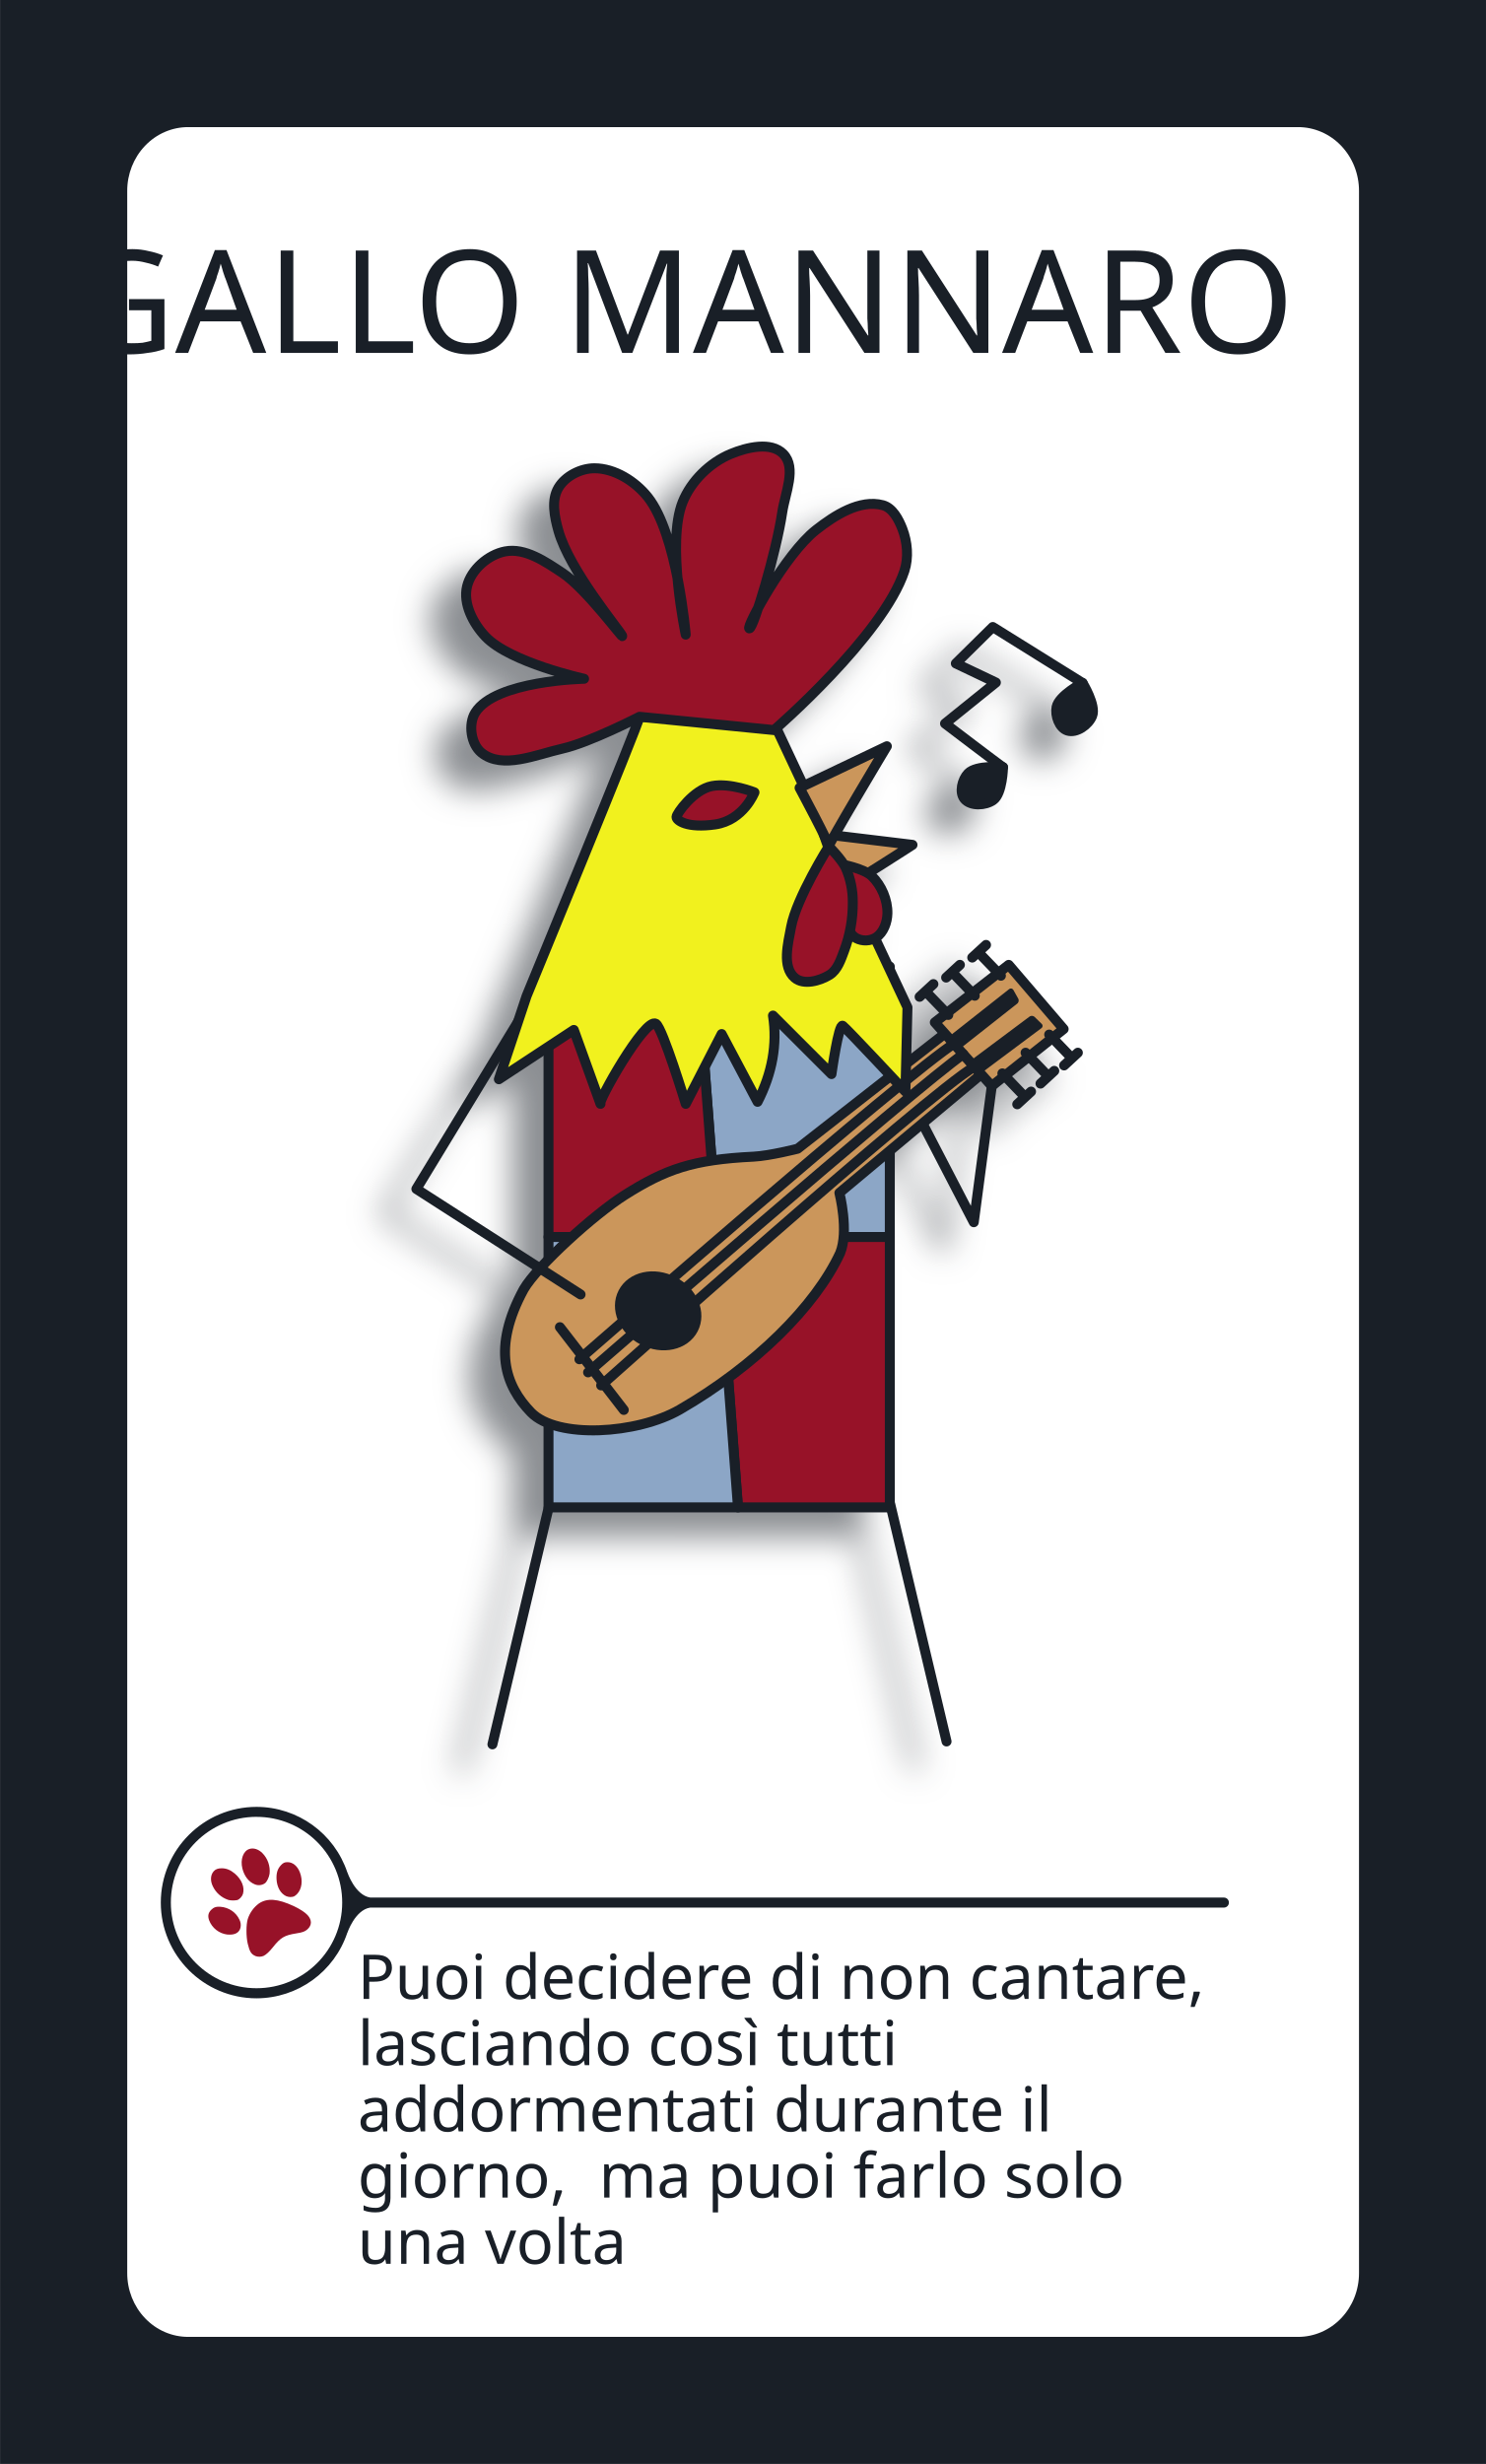
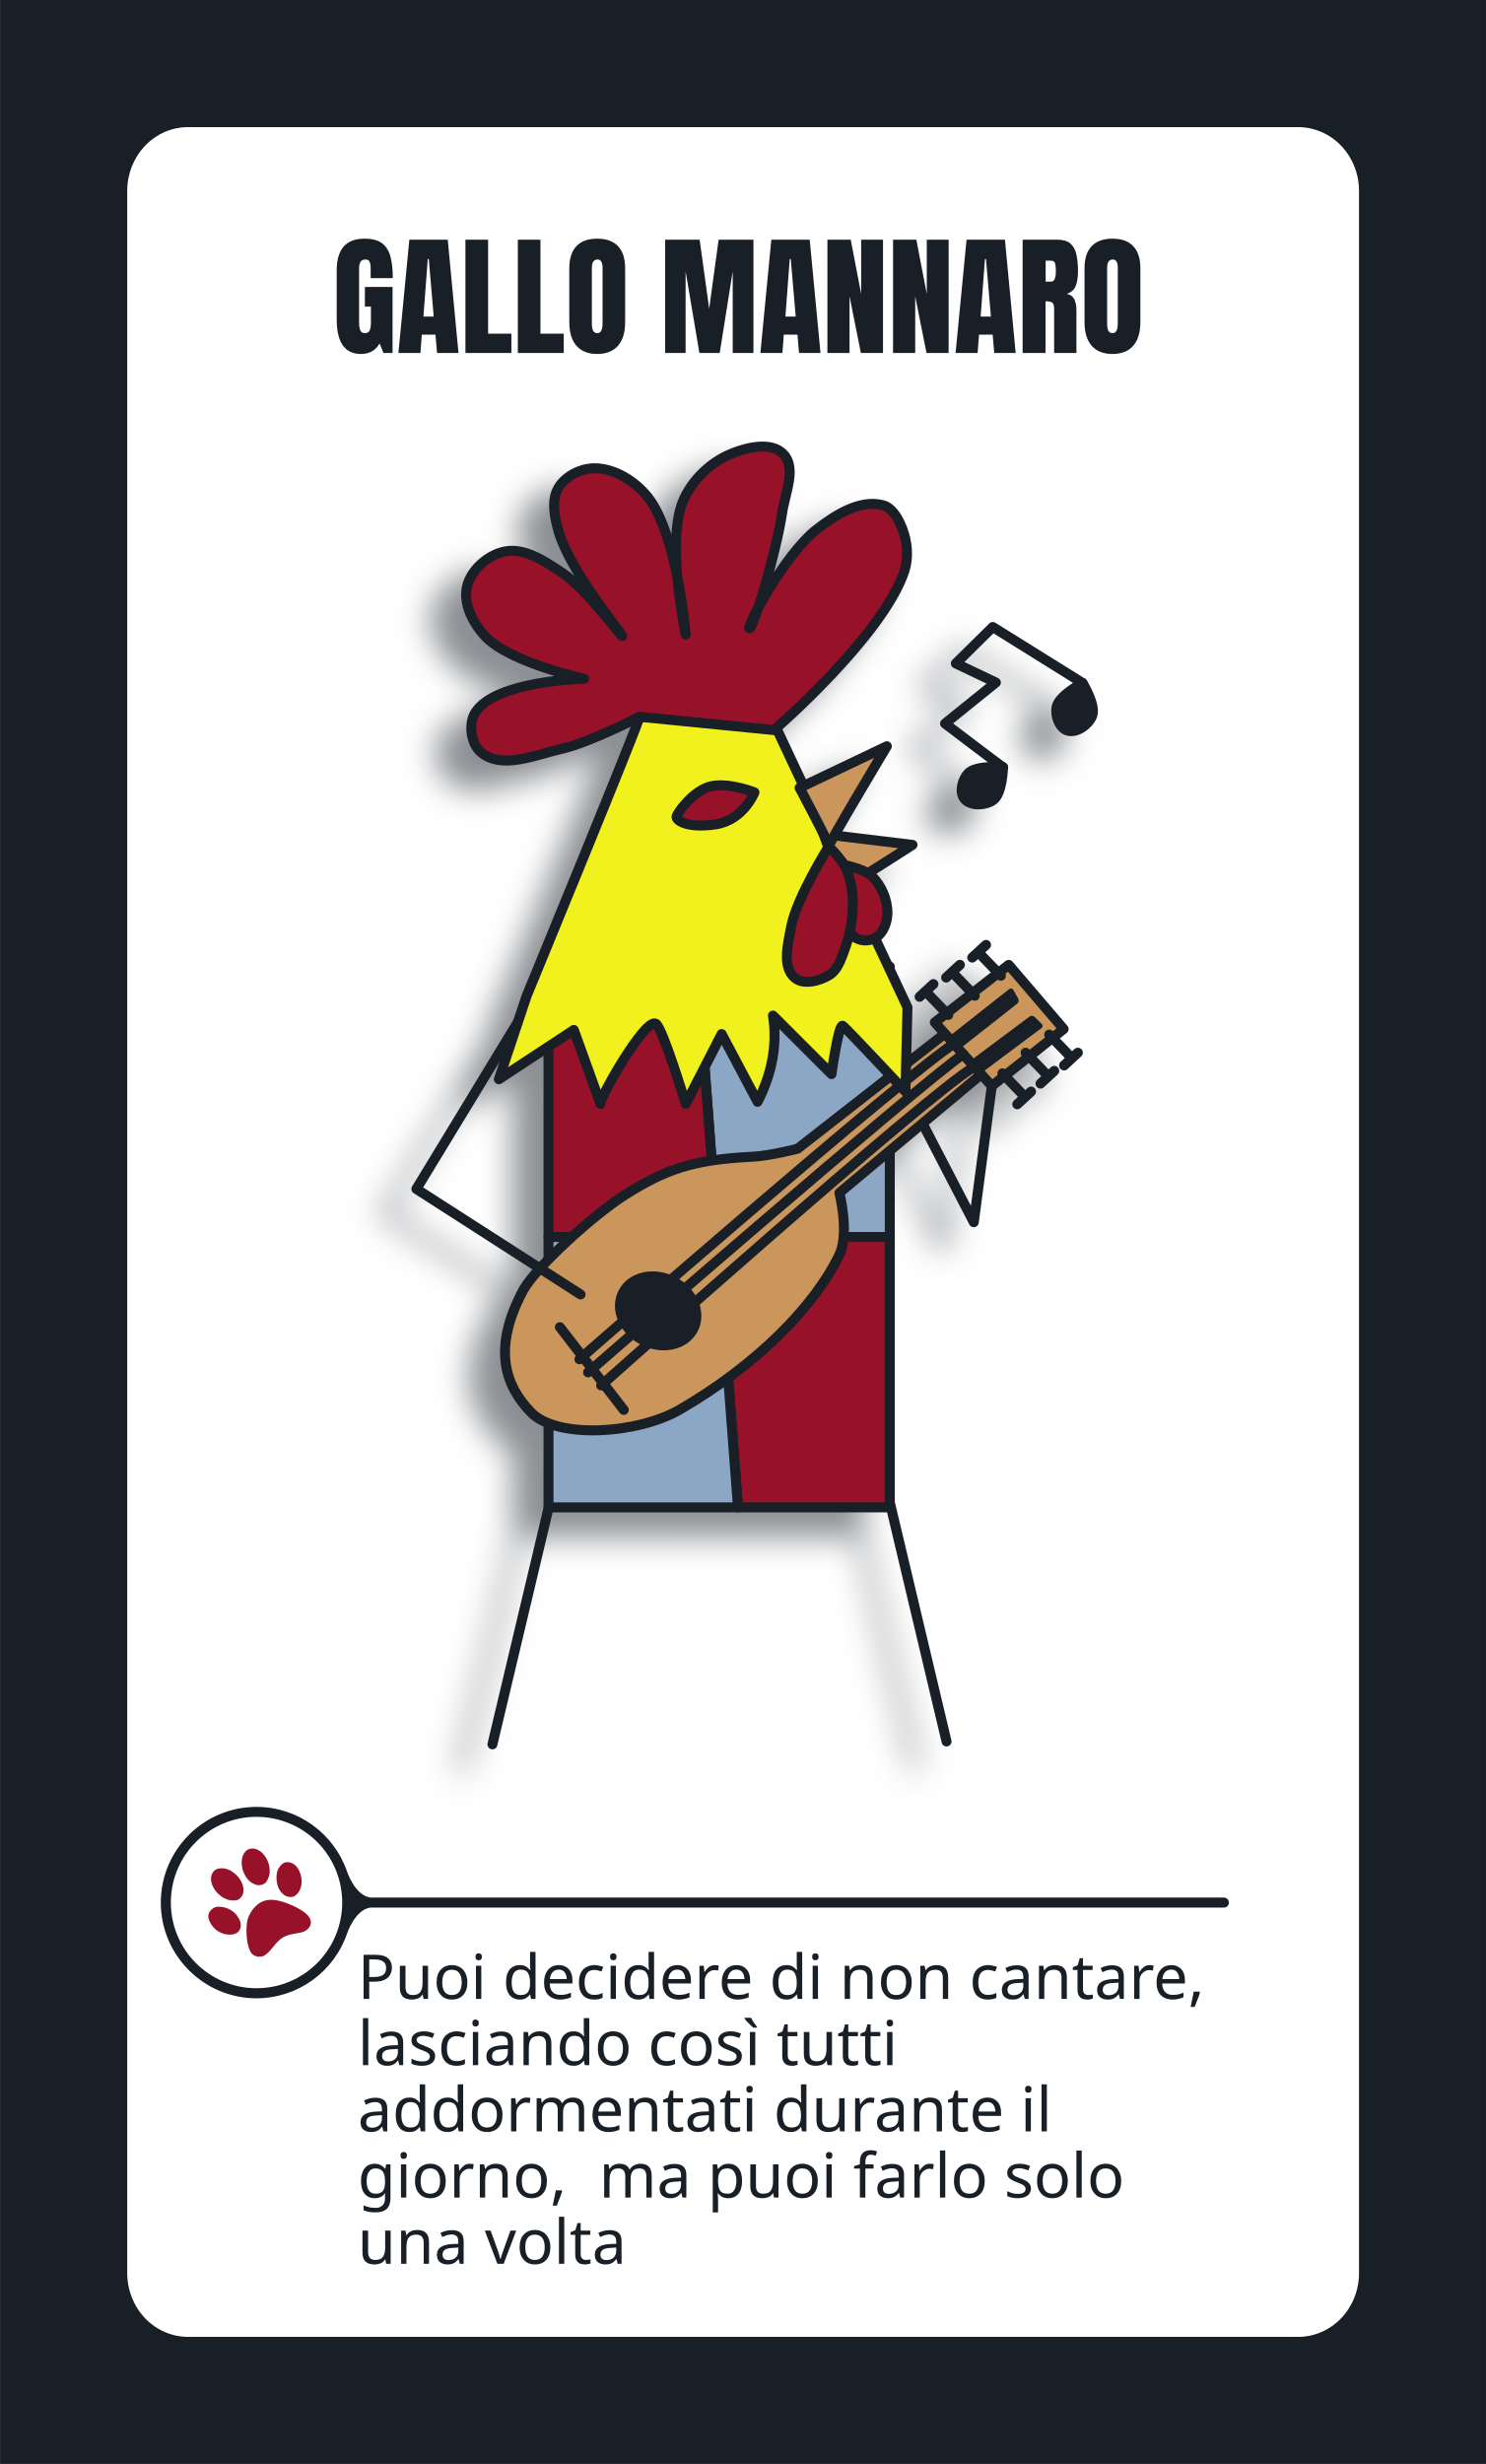
<svg xmlns="http://www.w3.org/2000/svg" width="287.245" height="476.219" viewBox="0 0 76 126">
  <defs>
    <filter id="b" width="1.171" height="1.084" x="-.108" y="-.033" style="color-interpolation-filters:sRGB">
      <feFlood flood-color="#191f27" flood-opacity=".502" result="flood" />
      <feGaussianBlur in="SourceGraphic" result="blur" stdDeviation=".5" />
      <feOffset dx="-1" dy=".8" in="blur" result="offset" />
      <feComposite in="flood" in2="offset" operator="in" result="comp1" />
      <feComposite in="SourceGraphic" in2="comp1" result="comp2" />
    </filter>
    <path id="a" d="M-425-941h85.185v34.354H-425z" />
  </defs>
  <path d="M-326.06 491.183v75.582h44.09v-75.582h-41.92z" style="fill:#191f27;fill-opacity:1;stroke:#191f27;stroke-width:3.779;stroke-linecap:round;stroke-linejoin:miter;stroke-miterlimit:3.3;stroke-dasharray:none;stroke-opacity:1;paint-order:markers stroke fill" transform="translate(520.675 -776.833)scale(1.58766)" />
  <path d="M773.671 118.269h63.062a3.46 3.46 0 0 1 3.47 3.469V234.8a3.46 3.46 0 0 1-3.47 3.469h-63.062a3.46 3.46 0 0 1-3.469-3.47V121.739a3.46 3.46 0 0 1 3.469-3.47" style="fill:#fff;fill-opacity:1;stroke:none;stroke-width:.204;stroke-linecap:round;stroke-linejoin:round;stroke-miterlimit:3.3;stroke-opacity:1" transform="matrix(.9 0 0 .94166 -686.675 -104.869)" />
  <text xml:space="preserve" x="-89.455" style="font-style:normal;font-variant:normal;font-weight:400;font-stretch:normal;font-size:6px;line-height:6.425px;font-family:Candara;-inkscape-font-specification:Candara;text-align:start;letter-spacing:0;word-spacing:0;writing-mode:lr-tb;direction:ltr;white-space:pre;shape-inside:url(#a);shape-padding:.922;display:inline;fill:#191f27;fill-opacity:1;stroke:none;stroke-width:4.535;stroke-linecap:round;stroke-linejoin:round;stroke-miterlimit:3.3;paint-order:fill markers stroke" transform="translate(241.81 595.11)scale(.52707)">
    <tspan x="-424.078" y="-935.156">Puoi decidere di non cantare, </tspan>
    <tspan x="-424.078" y="-928.731">lasciando così tutti </tspan>
    <tspan x="-424.078" y="-922.306">addormentati durante il </tspan>
    <tspan x="-424.078" y="-915.881">giorno,  ma puoi farlo solo </tspan>
    <tspan x="-424.078" y="-909.456">una volta</tspan>
  </text>
-   <text xml:space="preserve" x="-53.716" y="469.985" style="font-style:normal;font-variant:normal;font-weight:400;font-stretch:normal;font-size:4.614px;line-height:3.9px;font-family:&quot;Franklin Gothic Medium Cond&quot;;-inkscape-font-specification:&quot;Franklin Gothic Medium Cond&quot;;text-align:center;letter-spacing:0;word-spacing:0;writing-mode:lr-tb;direction:ltr;text-anchor:middle;fill:#191f27;fill-opacity:1;stroke:none;stroke-width:1.308;stroke-linecap:round;stroke-linejoin:round;stroke-miterlimit:3.3;paint-order:fill markers stroke" transform="translate(123.056 -728.128)scale(1.58766)">
-     <tspan x="-53.716" y="469.985" style="font-style:normal;font-variant:normal;font-weight:400;font-stretch:normal;line-height:3.9px;font-family:Impact;-inkscape-font-specification:Impact;letter-spacing:0;word-spacing:0;fill:#191f27;fill-opacity:1;stroke-width:1.308">GALLO MANNARO</tspan>
-   </text>
+   <path d="M-65.880 470.018Q-66.661 470.018-66.661 468.899L-66.661 467.326Q-66.661 466.304-65.766 466.304Q-65.397 466.304-65.200 466.452Q-65.003 466.600-64.928 466.884Q-64.854 467.168-64.854 467.576L-65.567 467.576L-65.567 467.253Q-65.567 467.135-65.599 467.055Q-65.631 466.975-65.733 466.975Q-65.859 466.975-65.899 467.060Q-65.940 467.145-65.940 467.247L-65.940 469.015Q-65.940 469.162-65.902 469.254Q-65.863 469.347-65.751 469.347Q-65.635 469.347-65.597 469.254Q-65.559 469.162-65.559 469.011L-65.559 468.491L-65.753 468.491L-65.753 467.860L-64.862 467.860L-64.862 469.985L-65.154 469.985L-65.279 469.678Q-65.469 470.018-65.880 470.018M-63.965 469.985L-64.673 469.985L-64.321 466.337L-63.084 466.337L-62.738 469.985L-63.428 469.985L-63.480 469.396L-63.919 469.396L-63.965 469.985M-63.728 466.959L-63.867 468.814L-63.536 468.814L-63.695 466.959L-63.728 466.959M-61.034 469.985L-62.514 469.985L-62.514 466.337L-61.784 466.337L-61.784 469.363L-61.034 469.363L-61.034 469.985M-59.347 469.985L-60.826 469.985L-60.826 466.337L-60.097 466.337L-60.097 469.363L-59.347 469.363L-59.347 469.985M-58.269 470.018Q-58.706 470.018-58.937 469.754Q-59.168 469.490-59.168 468.990L-59.168 467.257Q-59.168 466.789-58.939 466.546Q-58.710 466.304-58.269 466.304Q-57.827 466.304-57.598 466.546Q-57.369 466.789-57.369 467.257L-57.369 468.990Q-57.369 469.490-57.600 469.754Q-57.831 470.018-58.269 470.018M-58.263 469.347Q-58.097 469.347-58.097 469.025L-58.097 467.245Q-58.097 466.975-58.258 466.975Q-58.441 466.975-58.441 467.251L-58.441 469.029Q-58.441 469.199-58.399 469.273Q-58.358 469.347-58.263 469.347M-55.421 469.985L-56.080 469.985L-56.080 466.337L-54.969 466.337L-54.662 468.561L-54.358 466.337L-53.236 466.337L-53.236 469.985L-53.904 469.985L-53.904 467.357L-54.322 469.985L-54.977 469.985L-55.421 467.357L-55.421 469.985M-52.303 469.985L-53.012 469.985L-52.660 466.337L-51.423 466.337L-51.076 469.985L-51.767 469.985L-51.818 469.396L-52.258 469.396L-52.303 469.985M-52.067 466.959L-52.206 468.814L-51.874 468.814L-52.034 466.959L-52.067 466.959M-50.140 469.985L-50.853 469.985L-50.853 466.337L-50.102 466.337L-49.766 468.084L-49.766 466.337L-49.062 466.337L-49.062 469.985L-49.775 469.985L-50.140 468.161L-50.140 469.985M-48.025 469.985L-48.738 469.985L-48.738 466.337L-47.988 466.337L-47.652 468.084L-47.652 466.337L-46.948 466.337L-46.948 469.985L-47.661 469.985L-48.025 468.161L-48.025 469.985M-46.015 469.985L-46.724 469.985L-46.371 466.337L-45.134 466.337L-44.788 469.985L-45.478 469.985L-45.530 469.396L-45.969 469.396L-46.015 469.985M-45.778 466.959L-45.917 468.814L-45.586 468.814L-45.745 466.959L-45.778 466.959M-43.826 469.985L-44.564 469.985L-44.564 466.337L-43.445 466.337Q-43.165 466.337-43.022 466.464Q-42.879 466.592-42.830 466.821Q-42.781 467.050-42.781 467.359Q-42.781 467.657-42.857 467.836Q-42.933 468.014-43.142 468.082Q-42.970 468.117-42.901 468.253Q-42.831 468.389-42.831 468.605L-42.831 469.985L-43.550 469.985L-43.550 468.557Q-43.550 468.397-43.616 468.359Q-43.681 468.321-43.826 468.321L-43.826 469.985M-43.822 467.013L-43.822 467.688L-43.646 467.688Q-43.494 467.688-43.494 467.359Q-43.494 467.145-43.528 467.079Q-43.561 467.013-43.652 467.013L-43.822 467.013M-41.670 470.018Q-42.108 470.018-42.339 469.754Q-42.570 469.490-42.570 468.990L-42.570 467.257Q-42.570 466.789-42.341 466.546Q-42.112 466.304-41.670 466.304Q-41.229 466.304-41 466.546Q-40.771 466.789-40.771 467.257L-40.771 468.990Q-40.771 469.490-41.002 469.754Q-41.233 470.018-41.670 470.018M-41.664 469.347Q-41.498 469.347-41.498 469.025L-41.498 467.245Q-41.498 466.975-41.660 466.975Q-41.842 466.975-41.842 467.251L-41.842 469.029Q-41.842 469.199-41.801 469.273Q-41.759 469.347-41.664 469.347" style="fill:#191f27;fill-opacity:1;stroke:none" transform="translate(123.056 -728.128)scale(1.58766)" />
  <path d="M94.066 233.145c-.14-.059-.19-.137-.253-.4-.054-.229-.054-.614.001-.793a1 1 0 0 1 .363-.504c.267-.177.602-.152 1.115.085.193.09.37.204.449.292.145.161.142.326-.007.46-.08.071-.151.097-.362.13-.377.06-.501.134-.747.444-.114.144-.22.241-.301.28a.36.36 0 0 1-.26.006zm-.906-.693a.72.72 0 0 1-.592-.463c-.047-.137-.028-.235.066-.332.082-.084.165-.111.304-.1.268.022.5.18.607.413a.38.38 0 0 1 .035.259c-.04.167-.185.243-.42.222m.026-1.116a.84.84 0 0 1-.495-.433c-.09-.18-.08-.367.025-.488.061-.068.137-.097.259-.097.15 0 .283.054.421.17.224.191.325.445.263.656-.025.083-.114.178-.185.198a.7.7 0 0 1-.288-.005zm1.865-.12c-.18-.085-.296-.288-.31-.545-.01-.2.031-.333.141-.451.071-.077.12-.1.215-.099.167 0 .318.125.395.325.104.266.065.547-.096.708a.4.4 0 0 1-.098.073.35.35 0 0 1-.247-.012m-1.02-.384c-.187-.077-.328-.26-.39-.505-.073-.29.027-.568.227-.63.132-.043.29.008.414.13a.82.82 0 0 1 .235.667c-.018.117-.084.255-.146.305a.34.34 0 0 1-.34.033" style="fill:#971228;fill-opacity:1;stroke:none;stroke-width:.195;stroke-dasharray:none;stroke-opacity:1" transform="translate(-136.273 -270.128)scale(1.58766)" />
  <path d="M-69.244 516.814a3.086 3.086 0 0 0-3.084 3.081c0 1.7 1.384 3.085 3.084 3.085a3.09 3.09 0 0 0 2.926-2.115v.006s.244-.736.736-.813h27.503a.16.16 0 0 0 .16-.163.16.16 0 0 0-.16-.16h-27.5c-.494-.074-.739-.814-.739-.814v.005a3.09 3.09 0 0 0-2.926-2.112zm0 .322a2.756 2.756 0 0 1 2.76 2.762 2.76 2.76 0 1 1-2.76-2.763" style="baseline-shift:baseline;display:inline;overflow:visible;vector-effect:none;fill:#191f27;stroke-linecap:round;stroke-linejoin:round;stroke-miterlimit:3.3;paint-order:markers stroke fill;enable-background:accumulate;stop-color:#000" transform="translate(123.056 -728.128)scale(1.58766)" />
  <g style="filter:url(#b)" transform="translate(-94.839 -297.713)scale(1.58766)">
    <path d="M88.4 227.358h-5.552l.661 8.71H88.4z" style="fill:#971228;stroke:#191f27;stroke-width:.321;stroke-linecap:round;stroke-linejoin:round" />
    <path d="m82.186 218.648.662 8.71H88.4v-8.71zM82.848 227.358h-5.443v8.71h6.104z" style="fill:#8ca6c6;fill-opacity:1;stroke:#191f27;stroke-width:.321;stroke-linecap:round;stroke-linejoin:round" />
    <path d="M77.405 218.648v8.71h5.443l-.662-8.71z" style="fill:#971228;stroke:#191f27;stroke-width:.321;stroke-linecap:round;stroke-linejoin:round" />
    <path d="m77.413 236.06-1.815 7.64M88.414 235.966l1.814 7.641" style="fill:#8ca6c6;fill-opacity:1;stroke:#191f27;stroke-width:.321;stroke-linecap:round;stroke-linejoin:round;stroke-dasharray:none;stroke-opacity:1" />
    <path d="m91.685 222.497-.58 4.386-2.705-5.215" style="fill:none;fill-opacity:1;stroke:#191f27;stroke-width:.321;stroke-linecap:round;stroke-linejoin:round;stroke-dasharray:none;stroke-opacity:1" />
    <g style="stroke-width:.321;stroke-dasharray:none" transform="translate(80.064 83.539)">
      <path d="M-3.223 149.468c.838.864 3.423.704 4.794-.089 2.43-1.404 4.365-3.324 5.164-5.04.29-.708-.023-1.941-.023-1.941l4.56-3.812-1.163-1.317-4.742 3.707s-.895.23-1.422.256c-1.955.095-2.827.401-4.155 1.241-.973.616-2.803 2.266-3.248 3.032-1.031 1.9-.595 3.106.235 3.963M9.786 136.907l1.835 2.05 2.315-1.835-1.77-2.067z" style="fill:#cb965b;fill-opacity:1;stroke:#191f27;stroke-width:.321;stroke-linecap:round;stroke-linejoin:round;stroke-dasharray:none;stroke-opacity:1" />
      <path d="M10.471 137.548c-1.618 1.013-12.135 10.21-12.135 10.21M10.703 137.933C9.221 138.957-1.384 148.18-1.384 148.18M11.054 138.339C9.592 139.18-.963 148.6-.963 148.6" style="fill:none;fill-opacity:1;stroke:#191f27;stroke-width:.321;stroke-linecap:round;stroke-linejoin:round;stroke-dasharray:none;stroke-opacity:1" />
      <ellipse cx="68.248" cy="129.294" rx="1.273" ry="1.063" style="fill:#191f27;fill-opacity:1;stroke:#191f27;stroke-width:.321;stroke-linecap:round;stroke-linejoin:round;stroke-dasharray:none;stroke-opacity:1" transform="rotate(27.485)" />
      <path d="m-2.292 146.724 2.058 2.666M10.22 136.668l-.608-.631M11.073 136.049l-.608-.632M11.915 135.405l-.608-.631M13.47 137.3l.608.631M12.71 137.884l.608.632M11.962 138.55l.608.632M9.296 136.084l.444-.41M10.15 135.464l.444-.41M10.991 134.82l.445-.408M14.394 137.884l-.444.41M13.634 138.469l-.444.41M12.886 139.136l-.445.409" style="fill:#191f27;fill-opacity:1;stroke:#191f27;stroke-width:.321;stroke-linecap:round;stroke-linejoin:round;stroke-dasharray:none;stroke-opacity:1" />
    </g>
    <path d="m77.433 218.768-4.285 7.044 5.29 3.398" style="fill:none;fill-opacity:1;stroke:#191f27;stroke-width:.321;stroke-linecap:round;stroke-linejoin:round;stroke-dasharray:none;stroke-opacity:1" />
    <path d="M80.337 210.603c0 .165-3.638 8.995-3.638 8.995l-.893 2.68 2.414-1.588.86 2.381c-.137 0 1.442-2.811 1.786-2.58.221.15.96 2.58.96 2.58l1.157-2.249 1.157 2.183q.712-1.389.496-2.778l1.885 1.885s.232-1.654.364-1.555c.133.1 2.018 2.117 2.018 2.117l.066-2.712-4.333-9.227z" style="fill:#f1f11e;fill-opacity:1;stroke:#191f27;stroke-width:.321;stroke-linecap:round;stroke-linejoin:round;stroke-miterlimit:3.3;stroke-dasharray:none;stroke-opacity:1;paint-order:fill markers stroke" />
    <path d="M80.337 210.603s-1.608.828-2.48 1.025c-.851.191-1.937.683-2.613.132-.338-.275-.43-.92-.199-1.29.648-1.038 3.506-1.091 3.506-1.091s-2.383-.522-3.175-1.356c-.396-.417-.731-1.061-.595-1.62.13-.54.68-1.02 1.223-1.125.648-.126 1.303.33 1.852.694.774.512 2.018 2.216 1.919 2.018-.1-.199-1.696-2.107-2.05-3.374-.126-.446-.238-.99 0-1.389.224-.377.718-.627 1.157-.628.65-.001 1.314.417 1.72.926.955 1.198 1.223 4.432 1.223 4.432s-.628-2.946-.1-4.267c.273-.68.878-1.274 1.555-1.554.52-.215 1.293-.401 1.687 0 .44.448.059 1.263-.033 1.885-.19 1.28-.926 3.737-1.058 3.737-.133 0 1.143-2.386 2.15-3.175.6-.47 1.412-.992 2.15-.794.317.086.509.454.628.761.163.422.208.926.066 1.356-.693 2.098-4.2 5.126-4.2 5.126z" style="fill:#971228;fill-opacity:1;stroke:#191f27;stroke-width:.321;stroke-linecap:round;stroke-linejoin:round;stroke-miterlimit:3.3;stroke-dasharray:none;stroke-opacity:1;paint-order:fill markers stroke" />
    <path d="m86.268 214.383 2.863.345s-2.216 1.438-2.249 1.372-.614-1.717-.614-1.717" style="fill:#cb965b;fill-opacity:1;stroke:#191f27;stroke-width:.321;stroke-linecap:round;stroke-linejoin:round;stroke-miterlimit:3.3;stroke-dasharray:none;stroke-opacity:1;paint-order:fill markers stroke" />
    <path d="M86.803 215.348c.128.328-.055 1.055.081 1.556.083.3.163.673.433.83a.65.65 0 0 0 .643-.024c.237-.156.357-.487.363-.771.01-.435-.19-.902-.503-1.205-.26-.252-1.017-.386-1.017-.386" style="fill:#971228;fill-opacity:1;stroke:#191f27;stroke-width:.321;stroke-linecap:round;stroke-linejoin:round;stroke-miterlimit:3.3;stroke-dasharray:none;stroke-opacity:1;paint-order:fill markers stroke" />
    <path d="M86.436 214.777s-1.042 1.657-1.216 2.596c-.1.538-.299 1.281.117 1.637.285.245.803.104 1.122-.093.256-.159.362-.49.468-.772a4.3 4.3 0 0 0 .28-1.567 2.7 2.7 0 0 0-.227-1.11c-.123-.266-.544-.69-.544-.69" style="fill:#971228;fill-opacity:1;stroke:#191f27;stroke-width:.321;stroke-linecap:round;stroke-linejoin:round;stroke-miterlimit:3.3;stroke-dasharray:none;stroke-opacity:1;paint-order:fill markers stroke" />
    <path d="m85.493 212.892 2.812-1.34s-1.935 3.225-1.87 3.225c.067 0-.942-1.885-.942-1.885" style="fill:#cb965b;fill-opacity:1;stroke:#191f27;stroke-width:.321;stroke-linecap:round;stroke-linejoin:round;stroke-miterlimit:3.3;stroke-dasharray:none;stroke-opacity:1;paint-order:fill markers stroke" />
    <path d="M60.077 217.14c-.193.2-.295.614-.116.827.199.237.675.213.926.033.3-.215.314-1.058.314-1.058s-.86-.076-1.124.198" style="fill:#191f27;fill-opacity:1;stroke:#191f27;stroke-width:.321;stroke-linecap:round;stroke-linejoin:round;stroke-miterlimit:3.3;stroke-dasharray:none;stroke-opacity:1;paint-order:fill markers stroke" transform="translate(30.846 -4.715)" />
    <path d="m63.765 214.23-2.894-1.803-1.19 1.174 1.29.614-1.638 1.321s1.802 1.373 1.868 1.406" style="fill:none;fill-opacity:1;stroke:#191f27;stroke-width:.321;stroke-linecap:round;stroke-linejoin:round;stroke-miterlimit:3.3;stroke-dasharray:none;stroke-opacity:1;paint-order:fill markers stroke" transform="translate(30.846 -4.715)" />
    <path d="M93.772 210.29c-.054.273.084.675.35.758.295.092.683-.186.797-.473.135-.343-.309-1.06-.309-1.06s-.764.401-.838.775" style="fill:#191f27;fill-opacity:1;stroke:#191f27;stroke-width:.321;stroke-linecap:round;stroke-linejoin:round;stroke-miterlimit:3.3;stroke-dasharray:none;stroke-opacity:1;paint-order:fill markers stroke" />
    <path d="M232.332 27.186h.316v2.315h-.316z" style="fill:#191f27;fill-opacity:1;stroke:#191f27;stroke-width:.218;stroke-linecap:round;stroke-linejoin:round;stroke-miterlimit:3.3;stroke-dasharray:none;stroke-opacity:1;paint-order:fill markers stroke" transform="matrix(.48915 .8722 -.7853 .61912 0 0)" />
    <path d="M-235.367 93.966h.316v2.315h-.316z" style="fill:#191f27;fill-opacity:1;stroke:#191f27;stroke-width:.218;stroke-linecap:round;stroke-linejoin:round;stroke-miterlimit:3.3;stroke-dasharray:none;stroke-opacity:1;paint-order:fill markers stroke" transform="rotate(53.252)scale(-.98778 1)skewY(8.86)" />
    <path d="M84.04 213.038s-.778-.315-1.37-.203c-.59.113-1.139.886-1.142.995-.004.109.336.373 1.25.24.913-.134 1.262-1.032 1.262-1.032z" style="fill:#971228;fill-opacity:1;stroke:#191f27;stroke-width:.321;stroke-linecap:round;stroke-linejoin:round;stroke-miterlimit:3.3;stroke-dasharray:none;stroke-dashoffset:11.159;stroke-opacity:1" />
  </g>
</svg>
